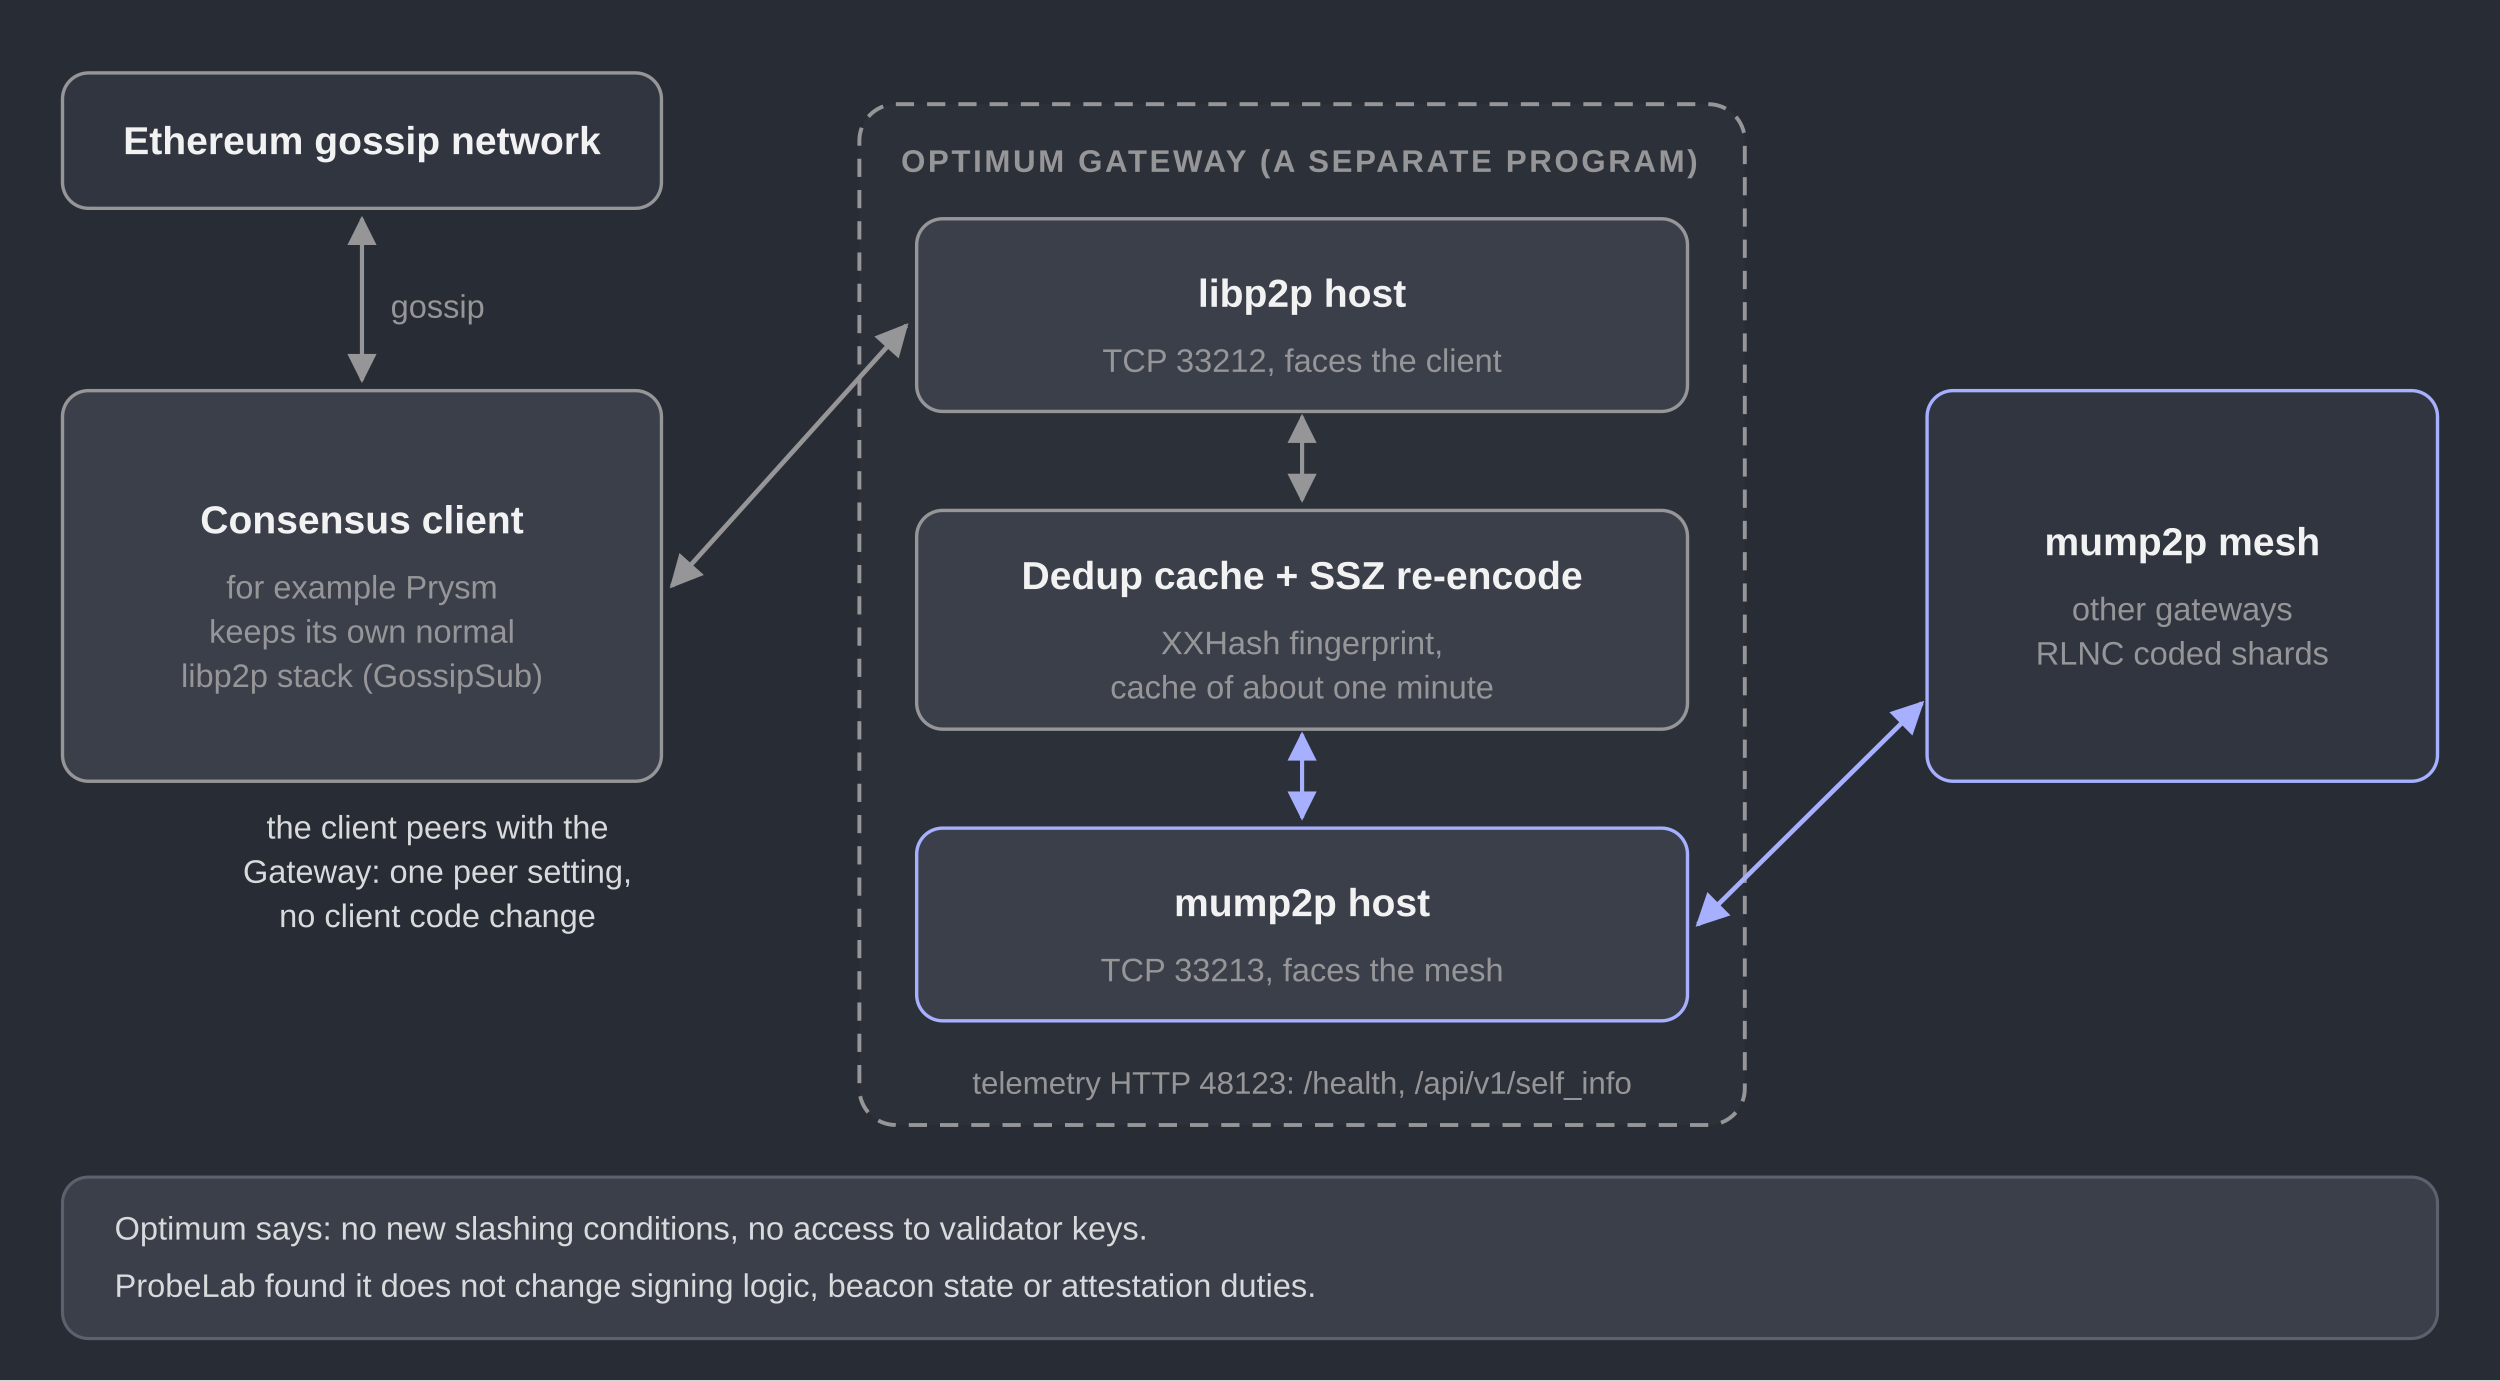
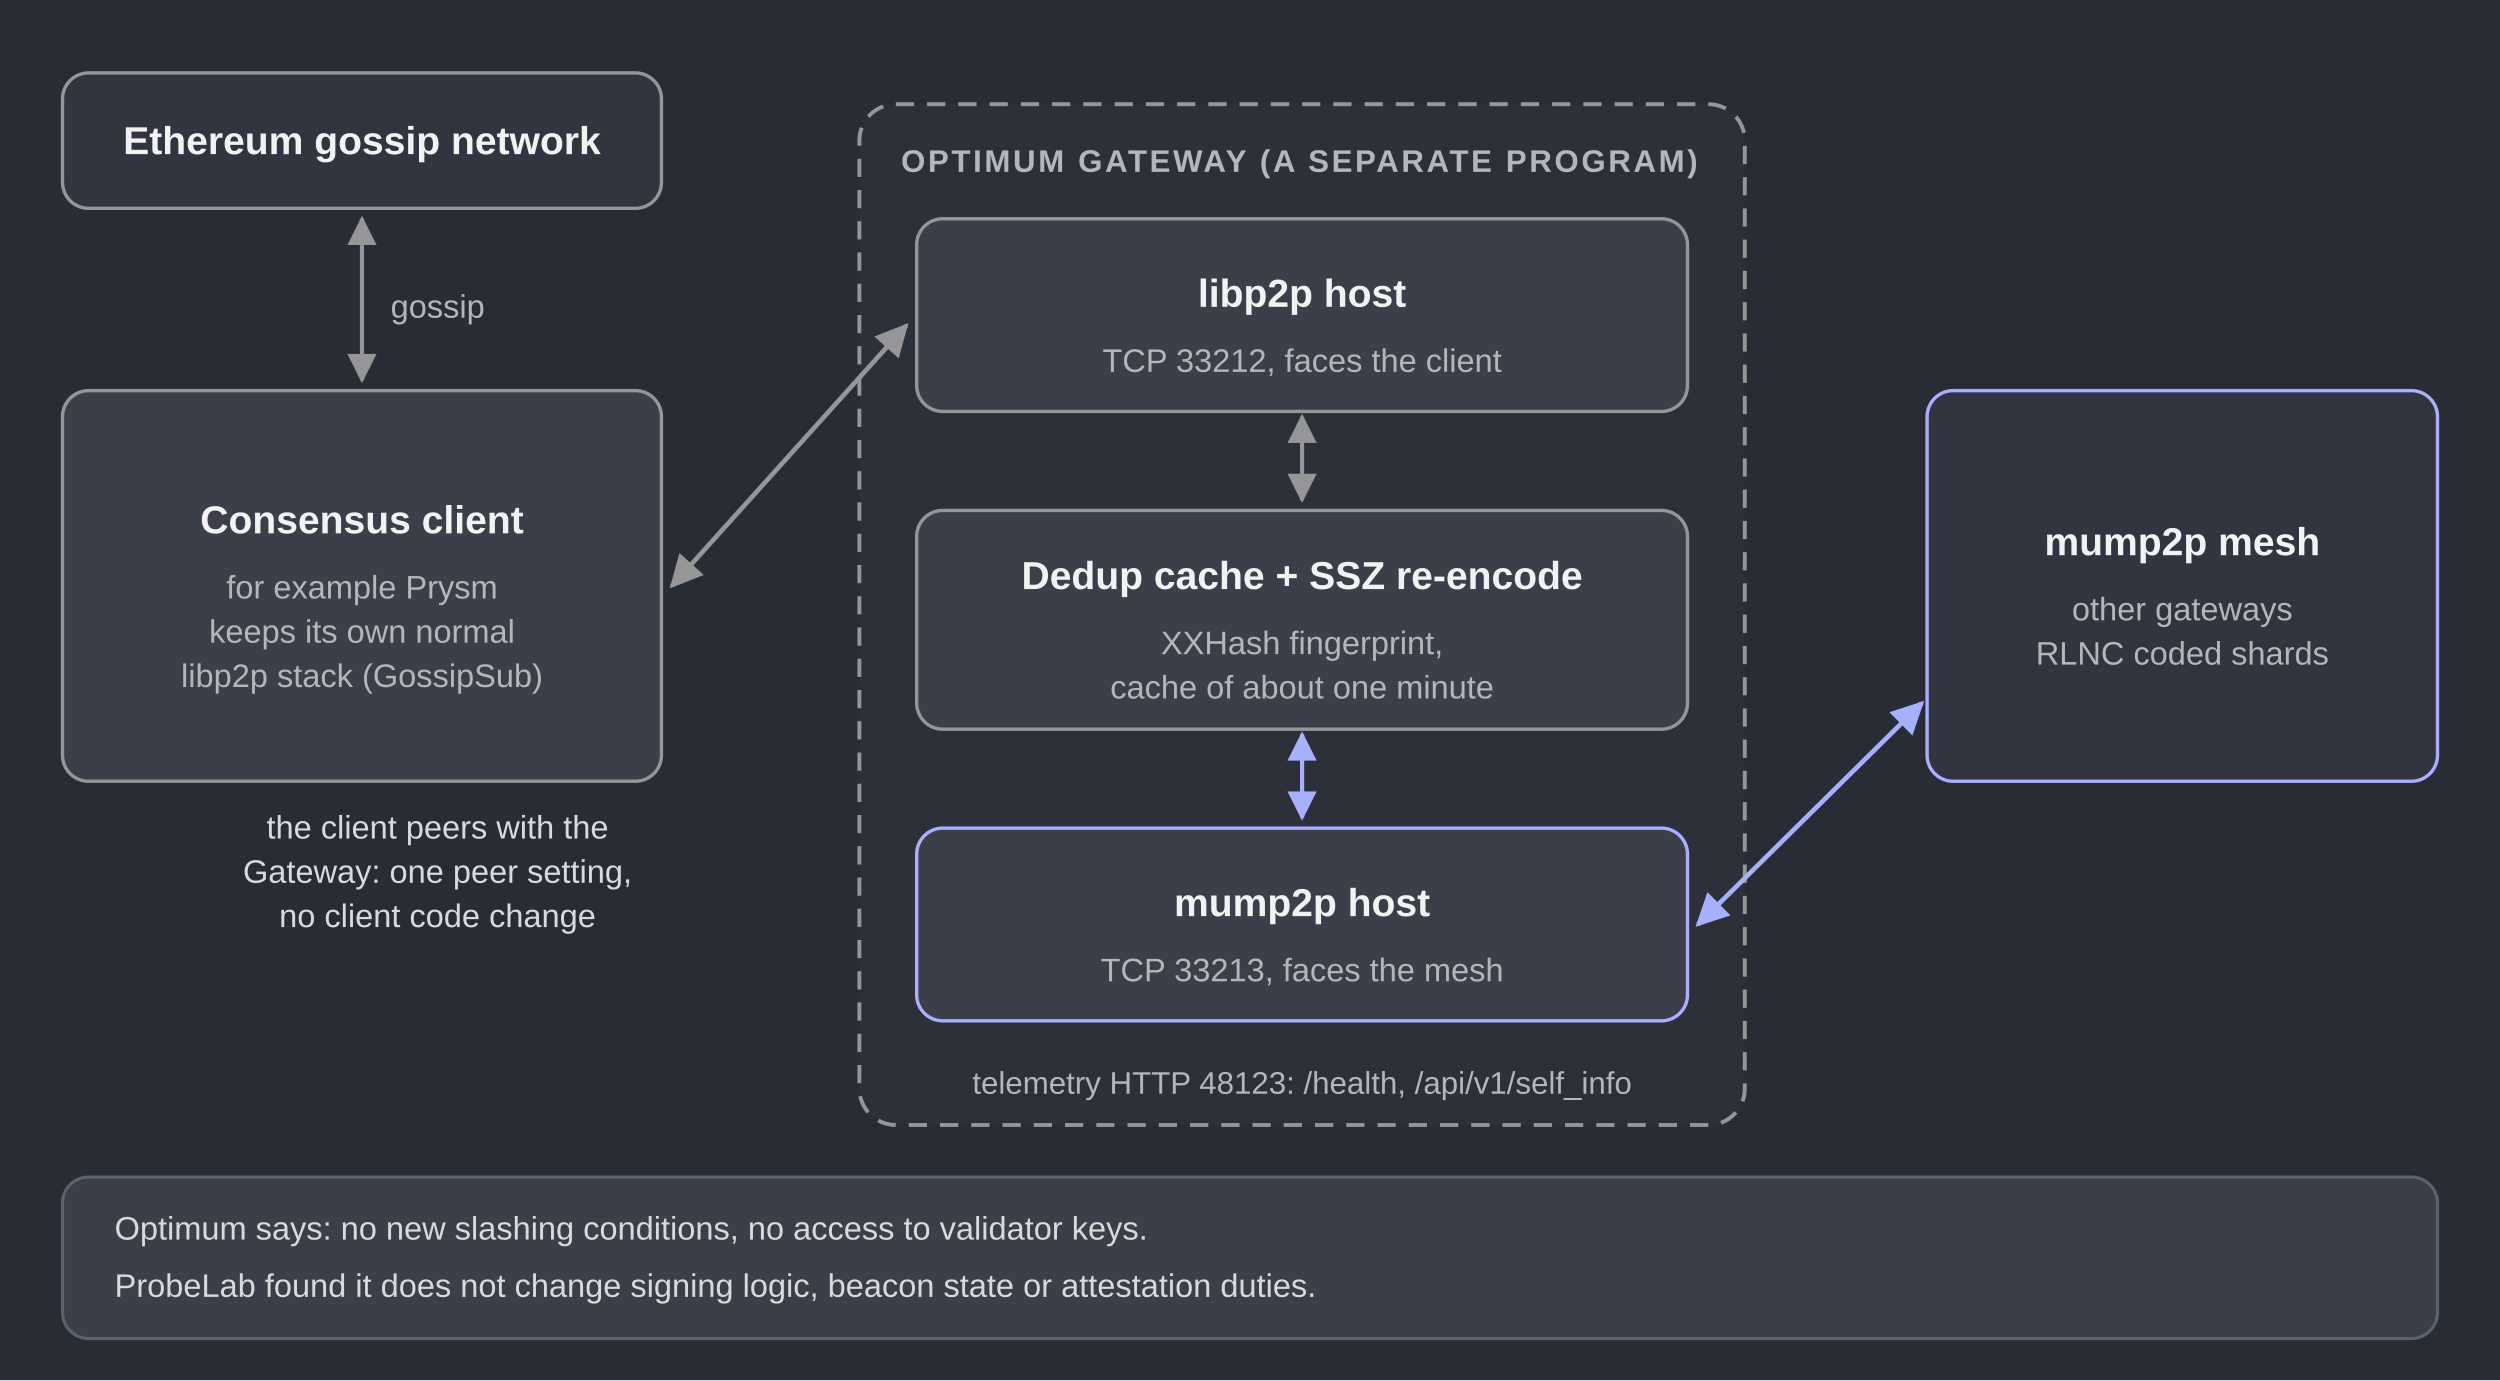
<svg xmlns="http://www.w3.org/2000/svg" viewBox="0 0 960 530" font-family="Helvetica Neue, Arial, sans-serif">
  <defs>
    <marker id="a" viewBox="0 0 10 10" refX="9" refY="5" markerWidth="7" markerHeight="7" orient="auto-start-reverse">
      <path d="M0 0L10 5L0 10z" fill="#969698" />
    </marker>
    <marker id="aw" viewBox="0 0 10 10" refX="9" refY="5" markerWidth="7" markerHeight="7" orient="auto-start-reverse">
      <path d="M0 0L10 5L0 10z" fill="#E3C27A" />
    </marker>
    <marker id="al" viewBox="0 0 10 10" refX="9" refY="5" markerWidth="7" markerHeight="7" orient="auto-start-reverse">
      <path d="M0 0L10 5L0 10z" fill="#A6B0FF" />
    </marker>
    <marker id="ab" viewBox="0 0 10 10" refX="9" refY="5" markerWidth="7" markerHeight="7" orient="auto-start-reverse">
      <path d="M0 0L10 5L0 10z" fill="#93C3EA" />
    </marker>
  </defs>
  <rect width="960" height="530" fill="#282C35" />
  <rect x="24" y="28" width="230" height="52" rx="10" fill="#30353F" stroke="#969698" stroke-width="1.3" />
  <text x="139.0" y="59.2" fill="#F2F2F3" font-size="15" font-weight="600" text-anchor="middle">Ethereum gossip network</text>
  <rect x="24" y="150" width="230" height="150" rx="10" fill="#3A3F4A" stroke="#969698" stroke-width="1.3" />
  <text x="139.0" y="204.8" fill="#F2F2F3" font-size="15" font-weight="600" text-anchor="middle">Consensus client</text>
-   <text x="139.0" y="229.8" fill="#969698" font-size="12.5" font-weight="400" text-anchor="middle">for example Prysm</text>
-   <text x="139.0" y="246.8" fill="#969698" font-size="12.5" font-weight="400" text-anchor="middle">keeps its own normal</text>
-   <text x="139.0" y="263.8" fill="#969698" font-size="12.5" font-weight="400" text-anchor="middle">libp2p stack (GossipSub)</text>
+   <text x="139.0" y="229.8" fill="#B4B6BC" font-size="12.5" font-weight="400" text-anchor="middle">for example Prysm</text>
+   <text x="139.0" y="246.8" fill="#B4B6BC" font-size="12.5" font-weight="400" text-anchor="middle">keeps its own normal</text>
+   <text x="139.0" y="263.8" fill="#B4B6BC" font-size="12.5" font-weight="400" text-anchor="middle">libp2p stack (GossipSub)</text>
  <line x1="139" y1="84" x2="139" y2="146" stroke="#969698" stroke-width="1.6" marker-end="url(#a)" marker-start="url(#a)" />
-   <text x="150" y="122" fill="#969698" font-size="12.5" font-weight="400" text-anchor="start">gossip</text>
+   <text x="150" y="122" fill="#B4B6BC" font-size="12.5" font-weight="400" text-anchor="start">gossip</text>
  <rect x="330" y="40" width="340" height="392" rx="14" fill="rgba(255,255,255,0.02)" stroke="#969698" stroke-width="1.5" stroke-dasharray="7 5" />
-   <text x="346" y="66" fill="#969698" font-size="12" font-weight="600" text-anchor="start" letter-spacing="1">OPTIMUM GATEWAY (A SEPARATE PROGRAM)</text>
+   <text x="346" y="66" fill="#B4B6BC" font-size="12" font-weight="600" text-anchor="start" letter-spacing="1">OPTIMUM GATEWAY (A SEPARATE PROGRAM)</text>
  <rect x="352" y="84" width="296" height="74" rx="10" fill="#3A3F4A" stroke="#969698" stroke-width="1.3" />
  <text x="500.0" y="117.8" fill="#F2F2F3" font-size="15" font-weight="600" text-anchor="middle">libp2p host</text>
-   <text x="500.0" y="142.8" fill="#969698" font-size="12.5" font-weight="400" text-anchor="middle">TCP 33212, faces the client</text>
+   <text x="500.0" y="142.8" fill="#B4B6BC" font-size="12.5" font-weight="400" text-anchor="middle">TCP 33212, faces the client</text>
  <rect x="352" y="196" width="296" height="84" rx="10" fill="#3A3F4A" stroke="#969698" stroke-width="1.3" />
  <text x="500.0" y="226.2" fill="#F2F2F3" font-size="15" font-weight="600" text-anchor="middle">Dedup cache + SSZ re-encode</text>
-   <text x="500.0" y="251.2" fill="#969698" font-size="12.5" font-weight="400" text-anchor="middle">XXHash fingerprint,</text>
-   <text x="500.0" y="268.2" fill="#969698" font-size="12.5" font-weight="400" text-anchor="middle">cache of about one minute</text>
+   <text x="500.0" y="251.2" fill="#B4B6BC" font-size="12.5" font-weight="400" text-anchor="middle">XXHash fingerprint,</text>
+   <text x="500.0" y="268.2" fill="#B4B6BC" font-size="12.5" font-weight="400" text-anchor="middle">cache of about one minute</text>
  <rect x="352" y="318" width="296" height="74" rx="10" fill="#3A3F4A" stroke="#A6B0FF" stroke-width="1.3" />
  <text x="500.0" y="351.8" fill="#F2F2F3" font-size="15" font-weight="600" text-anchor="middle">mump2p host</text>
-   <text x="500.0" y="376.8" fill="#969698" font-size="12.5" font-weight="400" text-anchor="middle">TCP 33213, faces the mesh</text>
+   <text x="500.0" y="376.8" fill="#B4B6BC" font-size="12.5" font-weight="400" text-anchor="middle">TCP 33213, faces the mesh</text>
  <line x1="500" y1="160" x2="500" y2="192" stroke="#969698" stroke-width="1.6" marker-end="url(#a)" marker-start="url(#a)" />
  <line x1="500" y1="282" x2="500" y2="314" stroke="#A6B0FF" stroke-width="1.6" marker-end="url(#al)" marker-start="url(#al)" />
-   <text x="500" y="420" fill="#969698" font-size="12" font-weight="400" text-anchor="middle">telemetry HTTP 48123: /health, /api/v1/self_info</text>
+   <text x="500" y="420" fill="#B4B6BC" font-size="12" font-weight="400" text-anchor="middle">telemetry HTTP 48123: /health, /api/v1/self_info</text>
  <line x1="258" y1="225" x2="348" y2="125" stroke="#969698" stroke-width="1.8" marker-end="url(#a)" marker-start="url(#a)" />
  <text x="168" y="322" fill="#D9DADC" font-size="12.5" font-weight="400" text-anchor="middle">the client peers with the</text>
  <text x="168" y="339" fill="#D9DADC" font-size="12.5" font-weight="400" text-anchor="middle">Gateway: one peer setting,</text>
  <text x="168" y="356" fill="#D9DADC" font-size="12.5" font-weight="400" text-anchor="middle">no client code change</text>
  <rect x="740" y="150" width="196" height="150" rx="10" fill="#30353F" stroke="#A6B0FF" stroke-width="1.3" />
  <text x="838.0" y="213.2" fill="#F2F2F3" font-size="15" font-weight="600" text-anchor="middle">mump2p mesh</text>
-   <text x="838.0" y="238.2" fill="#969698" font-size="12.5" font-weight="400" text-anchor="middle">other gateways</text>
-   <text x="838.0" y="255.2" fill="#969698" font-size="12.5" font-weight="400" text-anchor="middle">RLNC coded shards</text>
+   <text x="838.0" y="238.2" fill="#B4B6BC" font-size="12.5" font-weight="400" text-anchor="middle">other gateways</text>
+   <text x="838.0" y="255.2" fill="#B4B6BC" font-size="12.5" font-weight="400" text-anchor="middle">RLNC coded shards</text>
  <line x1="652" y1="355" x2="738" y2="270" stroke="#A6B0FF" stroke-width="1.8" marker-end="url(#al)" marker-start="url(#al)" />
  <rect x="24" y="452" width="912" height="62" rx="10" fill="#3A3F4A" stroke="#5B616D" stroke-width="1.2" />
  <text x="44" y="476" fill="#D9DADC" font-size="12.5" font-weight="400" text-anchor="start">Optimum says: no new slashing conditions, no access to validator keys.</text>
  <text x="44" y="498" fill="#D9DADC" font-size="12.5" font-weight="400" text-anchor="start">ProbeLab found it does not change signing logic, beacon state or attestation duties.</text>
</svg>
